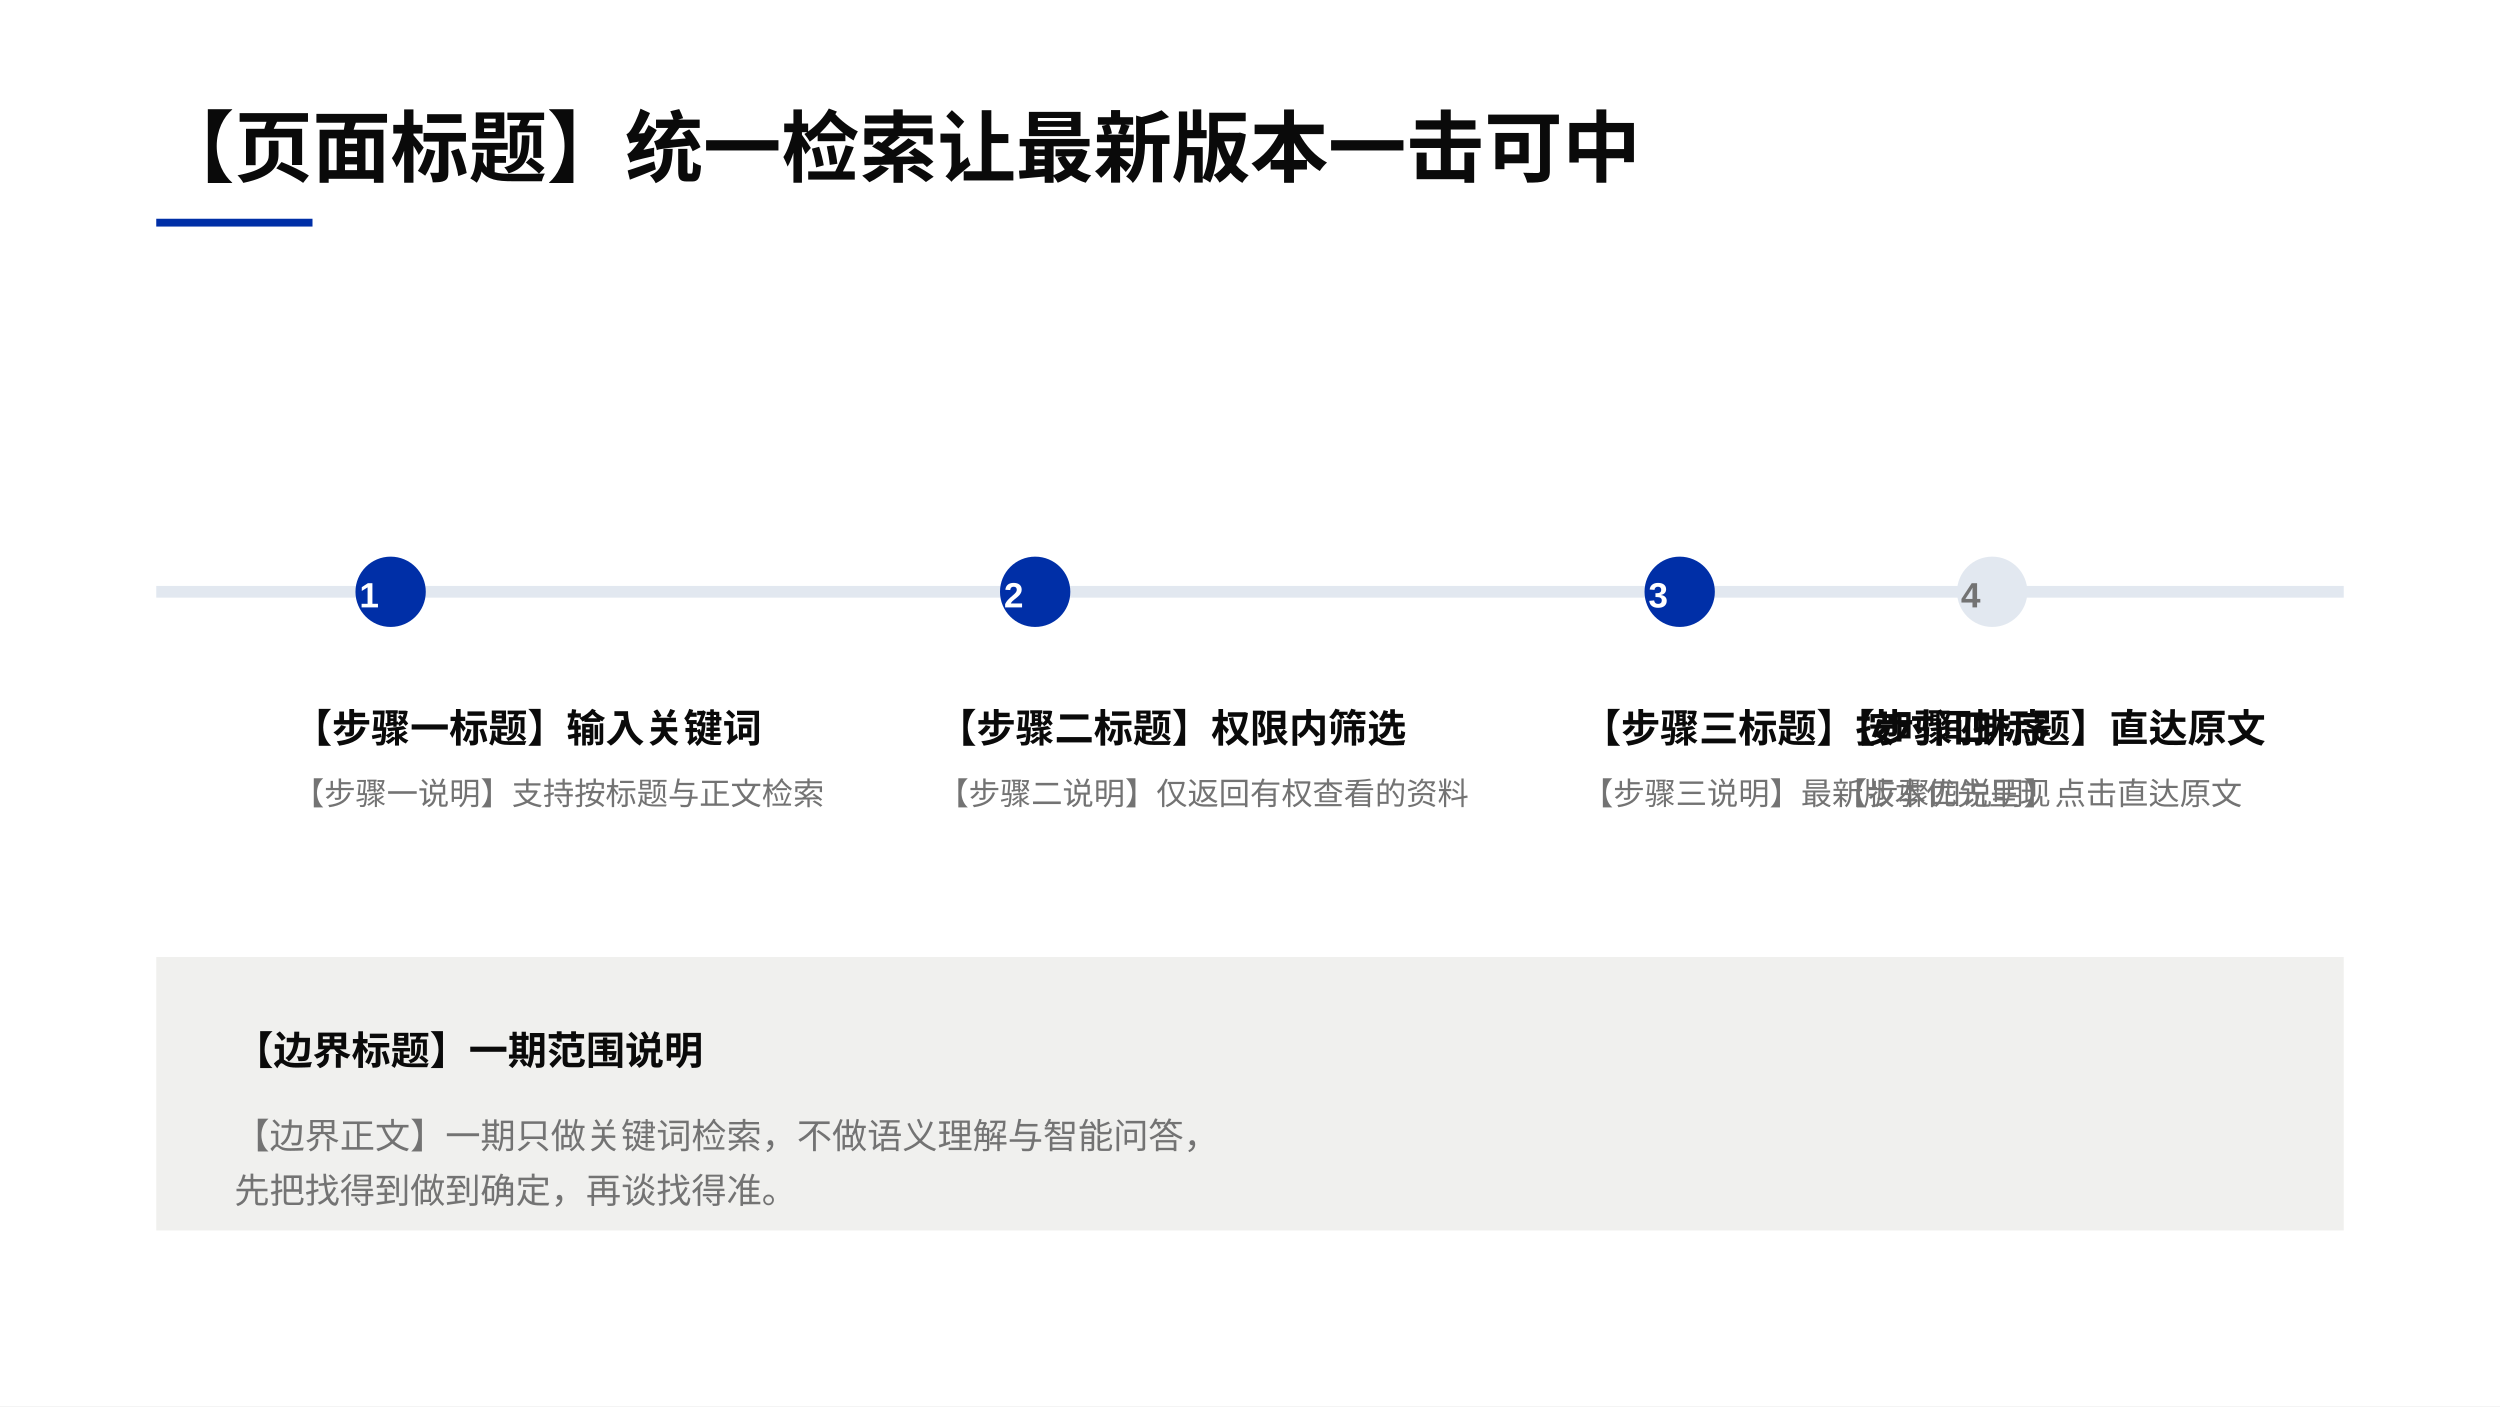
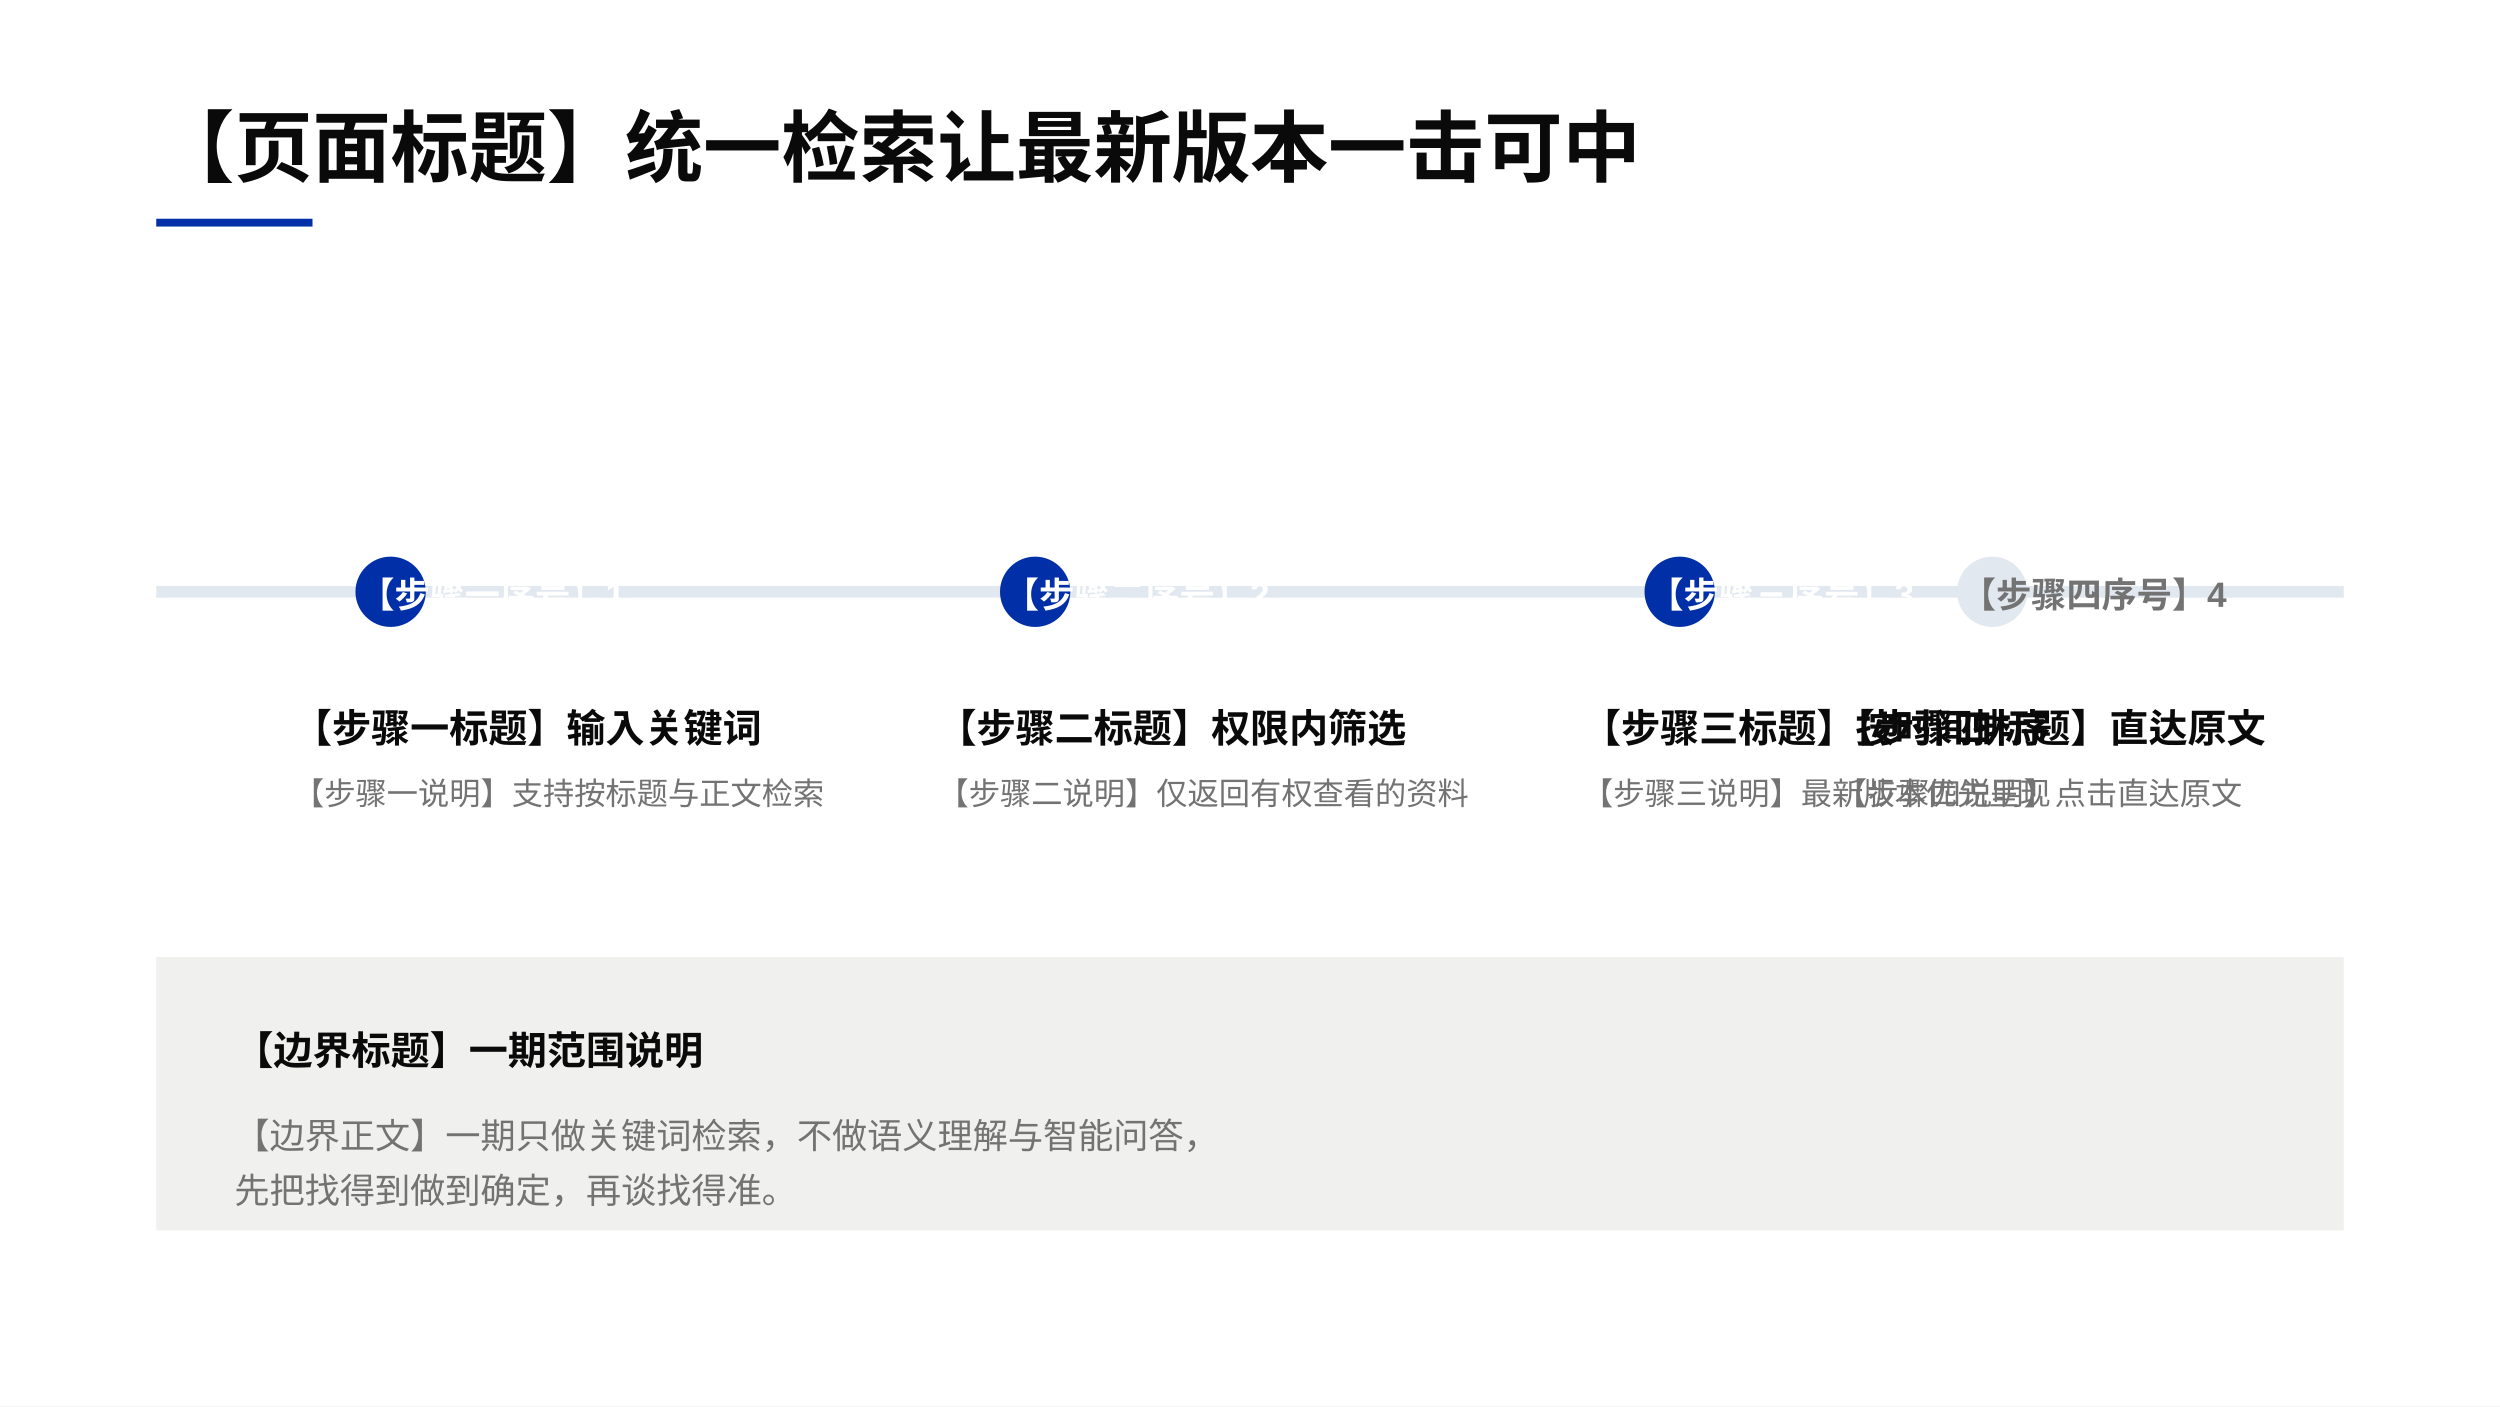
<svg xmlns="http://www.w3.org/2000/svg" viewBox="0 0 1280 720" width="1280" height="720" data-pptx-page-role="content" font-family="Microsoft YaHei, Arial, sans-serif">
  <g id="page-bg" data-pptx-bounds="0 0 1280 720">
    <rect width="1280" height="720" fill="#FFFFFF" />
  </g>
  <g id="page-title" data-pptx-bounds="80 40 1120 100">
    <text x="80" y="90" font-size="40" font-weight="700" fill="#0A0A0A">【页面标题】统一检索让最新版本一击可中</text>
    <rect x="80" y="112" width="80" height="4" fill="#002FA7" />
  </g>
  <g id="step-flow" data-pptx-bounds="80 200 1120 230">
    <rect x="80" y="300" width="1120" height="6" fill="#E2E8F0" />
    <circle cx="200" cy="303" r="18" fill="#002FA7" />
-     <text x="184" y="311" font-size="18" font-weight="700" fill="#FFFFFF">1</text>
+     <text x="184" y="311" font-size="18" font-weight="700" fill="#FFFFFF">【步骤一序号】1</text>
    <circle cx="530" cy="303" r="18" fill="#002FA7" />
-     <text x="514" y="311" font-size="18" font-weight="700" fill="#FFFFFF">2</text>
+     <text x="514" y="311" font-size="18" font-weight="700" fill="#FFFFFF">【步骤二序号】2</text>
    <circle cx="860" cy="303" r="18" fill="#002FA7" />
-     <text x="844" y="311" font-size="18" font-weight="700" fill="#FFFFFF">3</text>
+     <text x="844" y="311" font-size="18" font-weight="700" fill="#FFFFFF">【步骤三序号】3</text>
    <circle cx="1020" cy="303" r="18" fill="#E2E8F0" />
-     <text x="1004" y="311" font-size="18" font-weight="700" fill="#737373">4</text>
+     <text x="1004" y="311" font-size="18" font-weight="700" fill="#737373">【步骤四序号】4</text>
    <text x="150" y="380" font-size="20" font-weight="600" fill="#0A0A0A">【步骤一标题】输入关键词</text>
    <text x="150" y="412" font-size="16" fill="#737373">【步骤一说明】支持按标题与正文检索</text>
    <text x="480" y="380" font-size="20" font-weight="600" fill="#0A0A0A">【步骤二标题】权限内筛选</text>
    <text x="480" y="412" font-size="16" fill="#737373">【步骤二说明】仅返回有权查看的资料</text>
    <text x="810" y="380" font-size="20" font-weight="600" fill="#0A0A0A">【步骤三标题】按时间排序</text>
    <text x="810" y="412" font-size="16" fill="#737373">【步骤三说明】最新版本优先呈现</text>
    <text x="940" y="380" font-size="20" font-weight="600" fill="#0A0A0A">【步骤四标题】直达原文</text>
    <text x="940" y="412" font-size="16" fill="#737373">【步骤四说明】点击直达原文</text>
  </g>
  <g id="step-note" data-pptx-bounds="80 490 1120 140">
    <rect x="80" y="490" width="1120" height="140" fill="#F0F0EE" />
    <text x="120" y="545" font-size="20" font-weight="600" fill="#0A0A0A">【边界标题】一期范围说明</text>
    <text x="120" y="588" font-size="18" fill="#737373">
      <tspan x="120" dy="0">【边界正文】一期只做关键词检索，不做语义理解与智能问答，</tspan>
      <tspan x="120" dy="28">先把找得到做到确定，再谈找得准。</tspan>
    </text>
  </g>
</svg>
